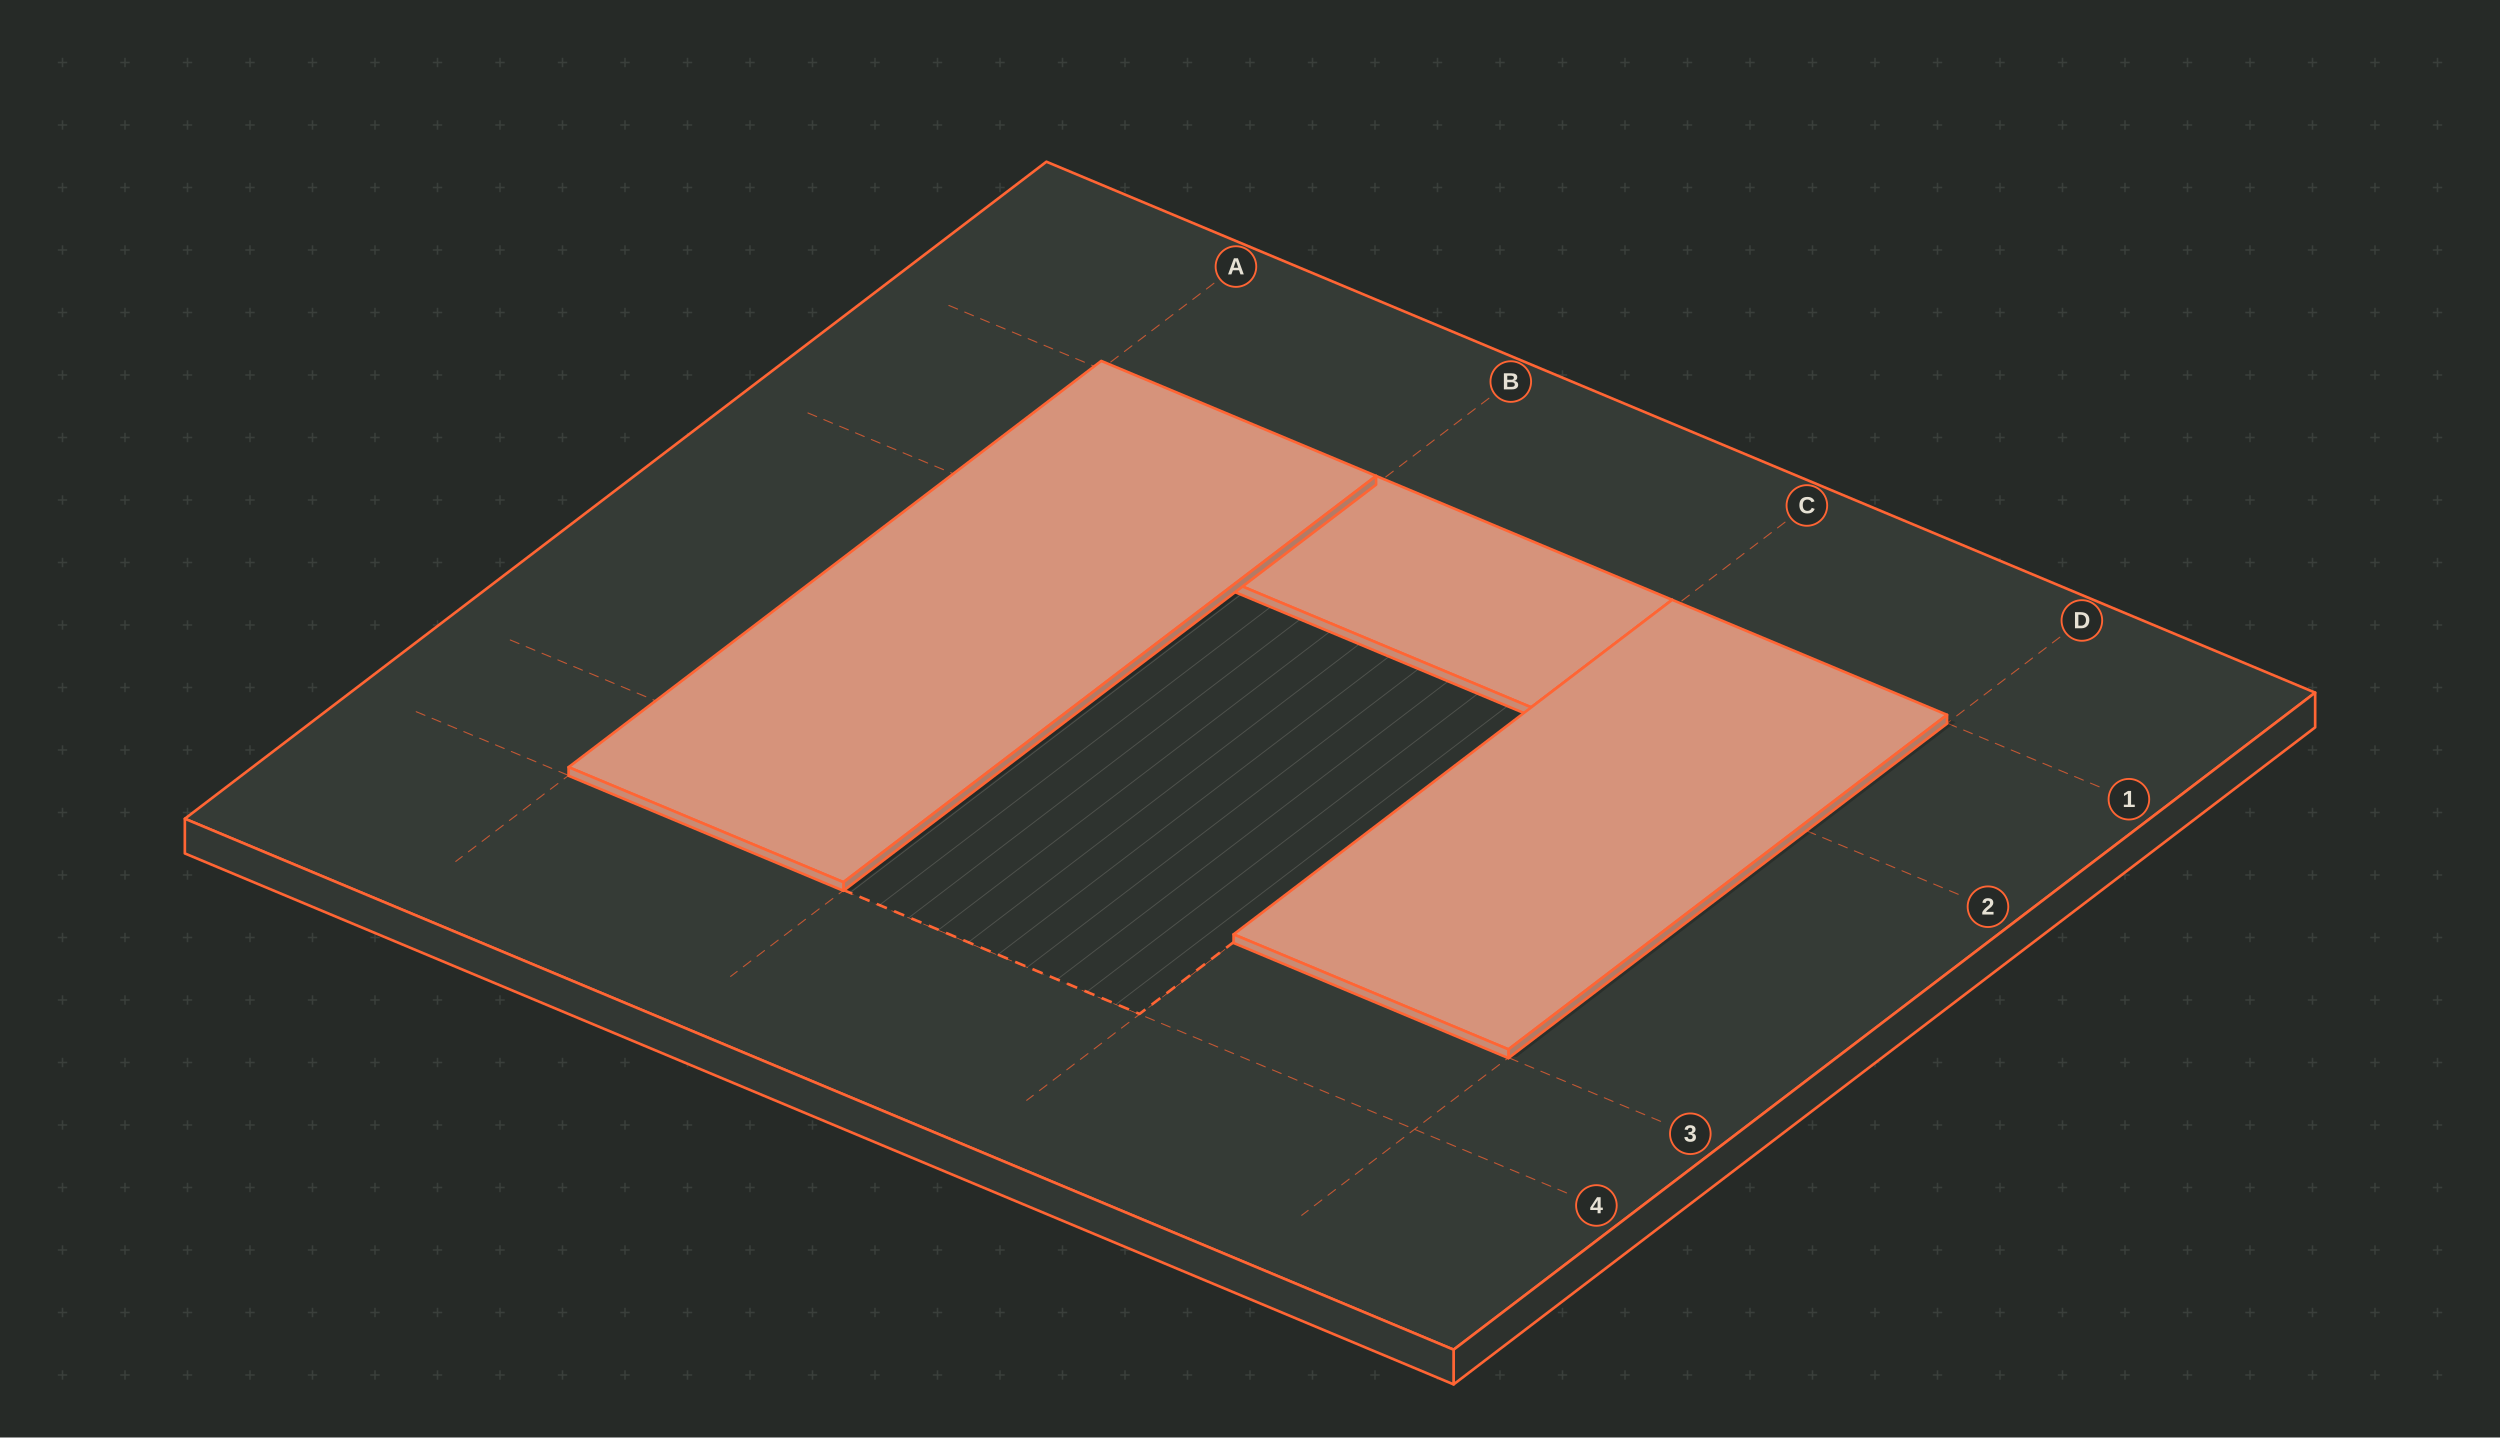
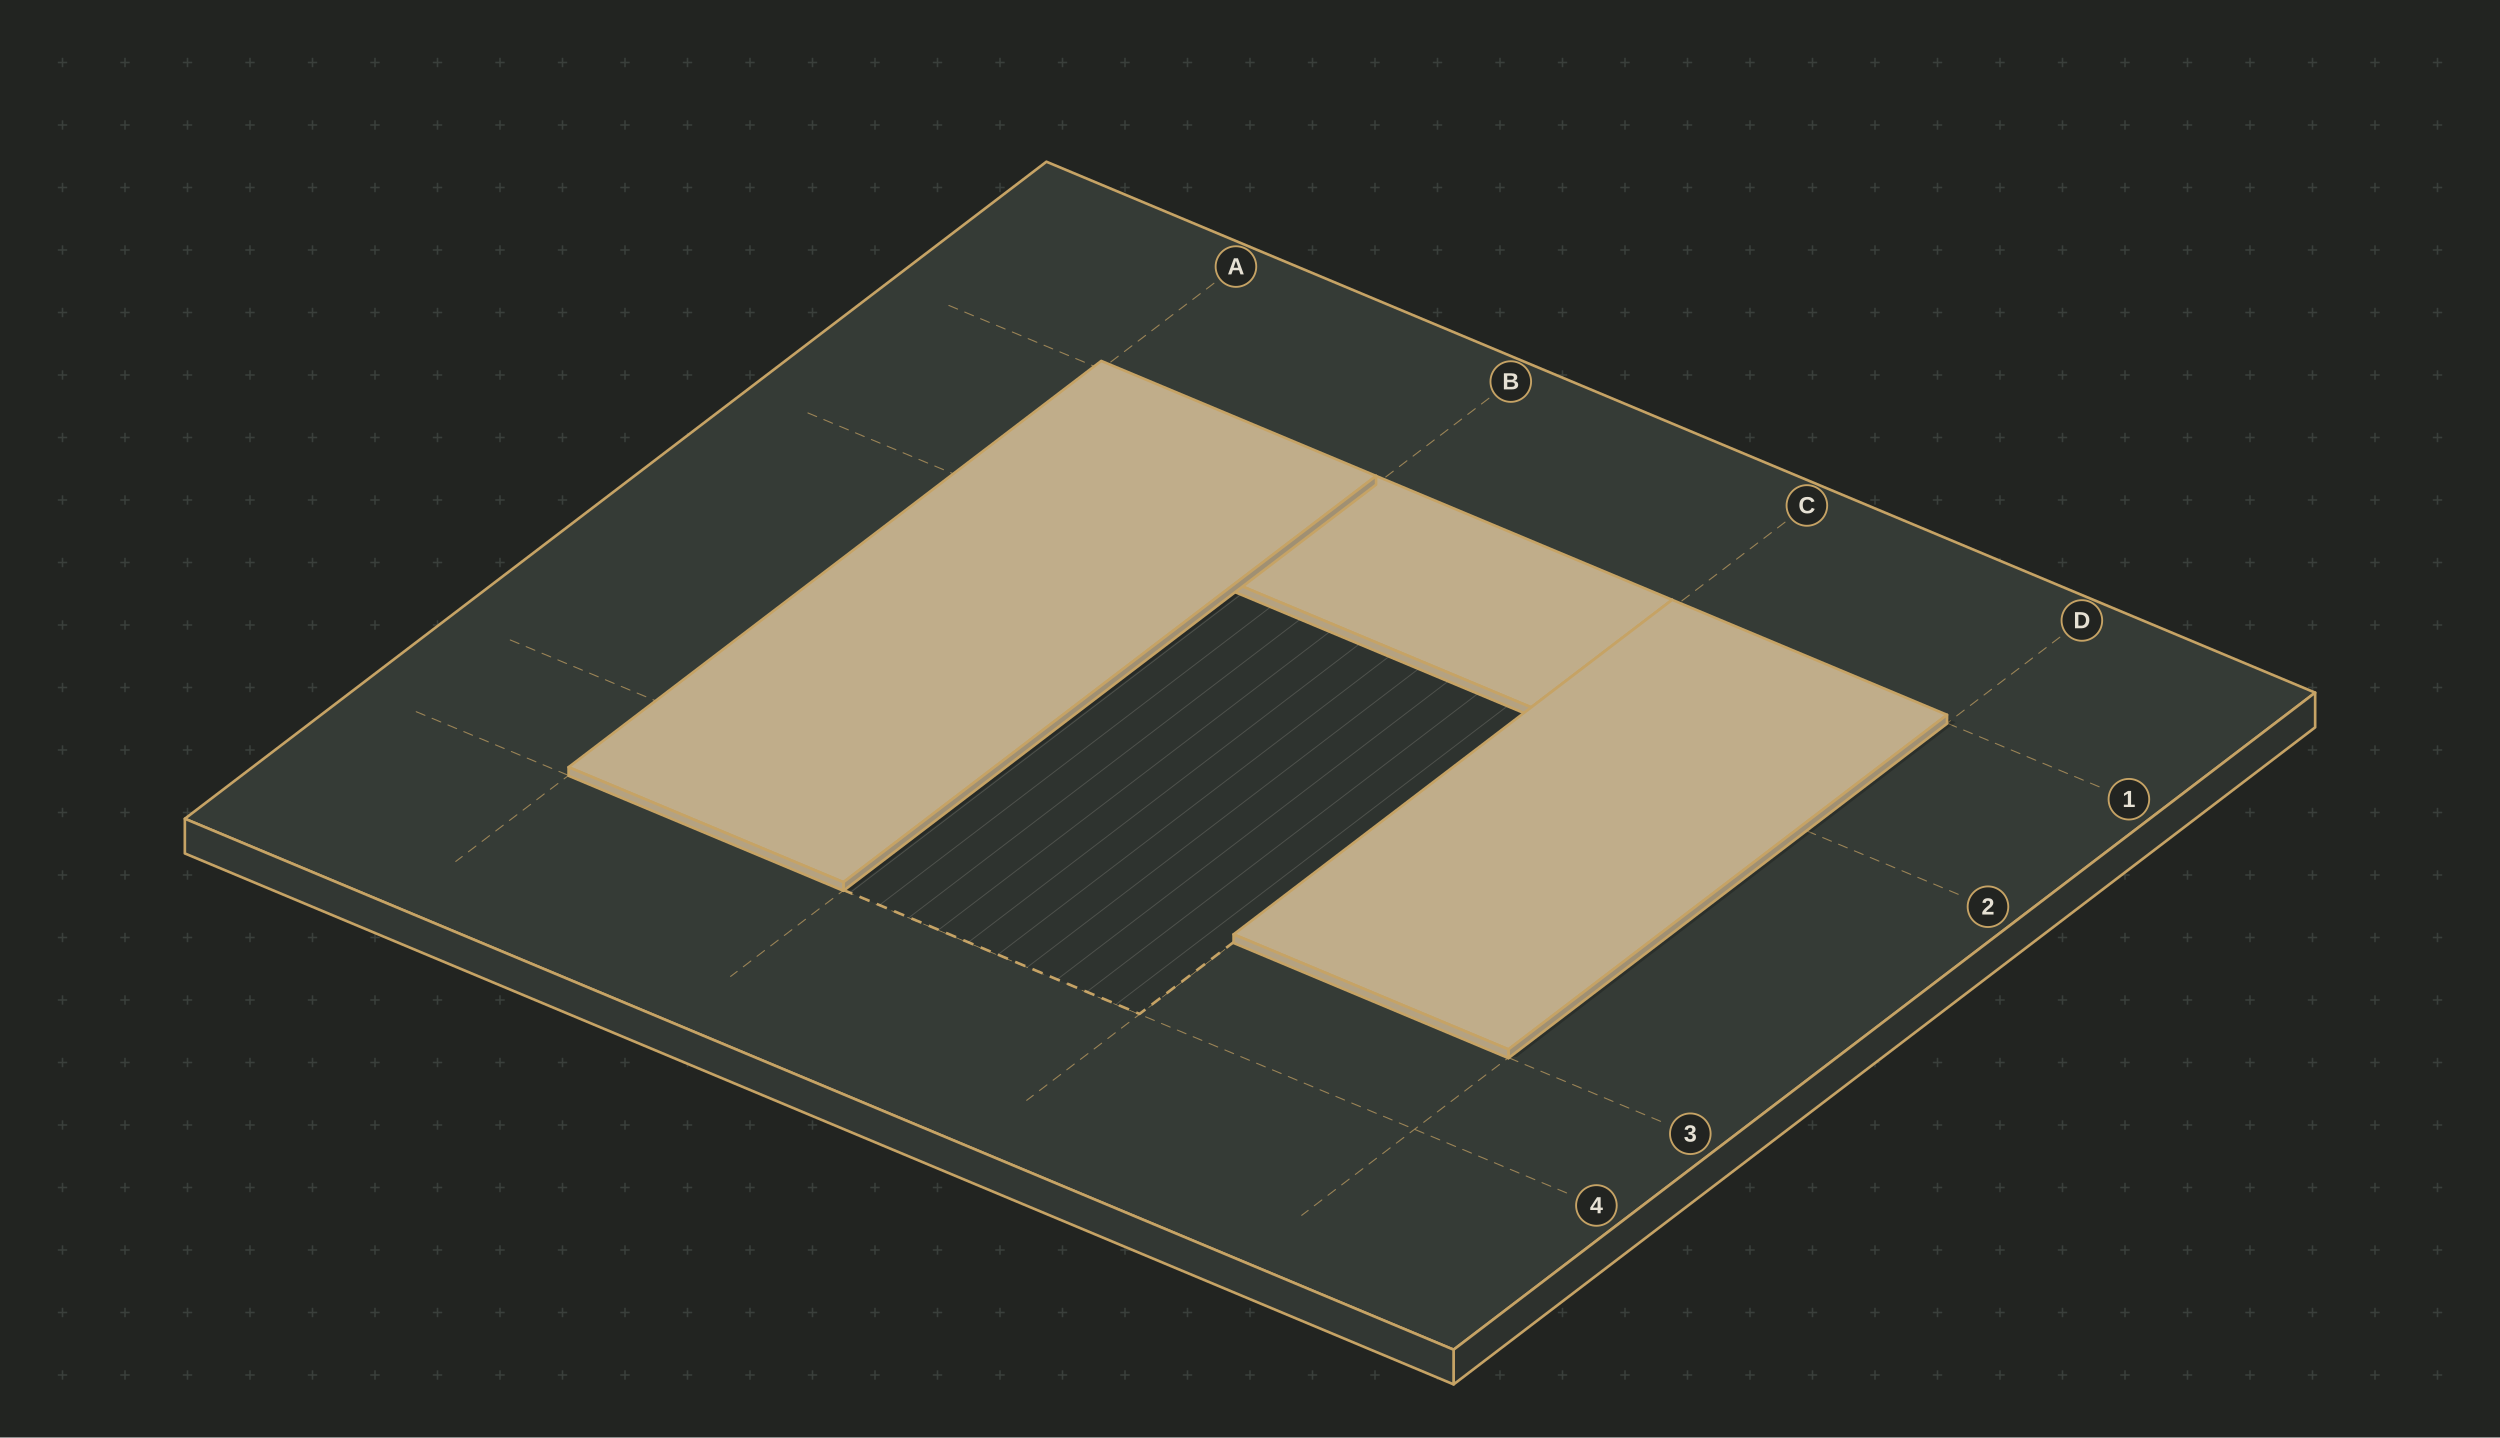
<svg xmlns="http://www.w3.org/2000/svg" viewBox="0 0 1600 920" width="1600" height="920">
-   <rect width="1600" height="920" fill="#262a27" />
+   <rect width="1600" height="920" fill="#222421" />
  <path d="M37 40h6M40 37v6M37 80h6M40 77v6M37 120h6M40 117v6M37 160h6M40 157v6M37 200h6M40 197v6M37 240h6M40 237v6M37 280h6M40 277v6M37 320h6M40 317v6M37 360h6M40 357v6M37 400h6M40 397v6M37 440h6M40 437v6M37 480h6M40 477v6M37 520h6M40 517v6M37 560h6M40 557v6M37 600h6M40 597v6M37 640h6M40 637v6M37 680h6M40 677v6M37 720h6M40 717v6M37 760h6M40 757v6M37 800h6M40 797v6M37 840h6M40 837v6M37 880h6M40 877v6M77 40h6M80 37v6M77 80h6M80 77v6M77 120h6M80 117v6M77 160h6M80 157v6M77 200h6M80 197v6M77 240h6M80 237v6M77 280h6M80 277v6M77 320h6M80 317v6M77 360h6M80 357v6M77 400h6M80 397v6M77 440h6M80 437v6M77 480h6M80 477v6M77 520h6M80 517v6M77 560h6M80 557v6M77 600h6M80 597v6M77 640h6M80 637v6M77 680h6M80 677v6M77 720h6M80 717v6M77 760h6M80 757v6M77 800h6M80 797v6M77 840h6M80 837v6M77 880h6M80 877v6M117 40h6M120 37v6M117 80h6M120 77v6M117 120h6M120 117v6M117 160h6M120 157v6M117 200h6M120 197v6M117 240h6M120 237v6M117 280h6M120 277v6M117 320h6M120 317v6M117 360h6M120 357v6M117 400h6M120 397v6M117 440h6M120 437v6M117 480h6M120 477v6M117 520h6M120 517v6M117 560h6M120 557v6M117 600h6M120 597v6M117 640h6M120 637v6M117 680h6M120 677v6M117 720h6M120 717v6M117 760h6M120 757v6M117 800h6M120 797v6M117 840h6M120 837v6M117 880h6M120 877v6M157 40h6M160 37v6M157 80h6M160 77v6M157 120h6M160 117v6M157 160h6M160 157v6M157 200h6M160 197v6M157 240h6M160 237v6M157 280h6M160 277v6M157 320h6M160 317v6M157 360h6M160 357v6M157 400h6M160 397v6M157 440h6M160 437v6M157 480h6M160 477v6M157 520h6M160 517v6M157 560h6M160 557v6M157 600h6M160 597v6M157 640h6M160 637v6M157 680h6M160 677v6M157 720h6M160 717v6M157 760h6M160 757v6M157 800h6M160 797v6M157 840h6M160 837v6M157 880h6M160 877v6M197 40h6M200 37v6M197 80h6M200 77v6M197 120h6M200 117v6M197 160h6M200 157v6M197 200h6M200 197v6M197 240h6M200 237v6M197 280h6M200 277v6M197 320h6M200 317v6M197 360h6M200 357v6M197 400h6M200 397v6M197 440h6M200 437v6M197 480h6M200 477v6M197 520h6M200 517v6M197 560h6M200 557v6M197 600h6M200 597v6M197 640h6M200 637v6M197 680h6M200 677v6M197 720h6M200 717v6M197 760h6M200 757v6M197 800h6M200 797v6M197 840h6M200 837v6M197 880h6M200 877v6M237 40h6M240 37v6M237 80h6M240 77v6M237 120h6M240 117v6M237 160h6M240 157v6M237 200h6M240 197v6M237 240h6M240 237v6M237 280h6M240 277v6M237 320h6M240 317v6M237 360h6M240 357v6M237 400h6M240 397v6M237 440h6M240 437v6M237 480h6M240 477v6M237 520h6M240 517v6M237 560h6M240 557v6M237 600h6M240 597v6M237 640h6M240 637v6M237 680h6M240 677v6M237 720h6M240 717v6M237 760h6M240 757v6M237 800h6M240 797v6M237 840h6M240 837v6M237 880h6M240 877v6M277 40h6M280 37v6M277 80h6M280 77v6M277 120h6M280 117v6M277 160h6M280 157v6M277 200h6M280 197v6M277 240h6M280 237v6M277 280h6M280 277v6M277 320h6M280 317v6M277 360h6M280 357v6M277 400h6M280 397v6M277 440h6M280 437v6M277 480h6M280 477v6M277 520h6M280 517v6M277 560h6M280 557v6M277 600h6M280 597v6M277 640h6M280 637v6M277 680h6M280 677v6M277 720h6M280 717v6M277 760h6M280 757v6M277 800h6M280 797v6M277 840h6M280 837v6M277 880h6M280 877v6M317 40h6M320 37v6M317 80h6M320 77v6M317 120h6M320 117v6M317 160h6M320 157v6M317 200h6M320 197v6M317 240h6M320 237v6M317 280h6M320 277v6M317 320h6M320 317v6M317 360h6M320 357v6M317 400h6M320 397v6M317 440h6M320 437v6M317 480h6M320 477v6M317 520h6M320 517v6M317 560h6M320 557v6M317 600h6M320 597v6M317 640h6M320 637v6M317 680h6M320 677v6M317 720h6M320 717v6M317 760h6M320 757v6M317 800h6M320 797v6M317 840h6M320 837v6M317 880h6M320 877v6M357 40h6M360 37v6M357 80h6M360 77v6M357 120h6M360 117v6M357 160h6M360 157v6M357 200h6M360 197v6M357 240h6M360 237v6M357 280h6M360 277v6M357 320h6M360 317v6M357 360h6M360 357v6M357 400h6M360 397v6M357 440h6M360 437v6M357 480h6M360 477v6M357 520h6M360 517v6M357 560h6M360 557v6M357 600h6M360 597v6M357 640h6M360 637v6M357 680h6M360 677v6M357 720h6M360 717v6M357 760h6M360 757v6M357 800h6M360 797v6M357 840h6M360 837v6M357 880h6M360 877v6M397 40h6M400 37v6M397 80h6M400 77v6M397 120h6M400 117v6M397 160h6M400 157v6M397 200h6M400 197v6M397 240h6M400 237v6M397 280h6M400 277v6M397 320h6M400 317v6M397 360h6M400 357v6M397 400h6M400 397v6M397 440h6M400 437v6M397 480h6M400 477v6M397 520h6M400 517v6M397 560h6M400 557v6M397 600h6M400 597v6M397 640h6M400 637v6M397 680h6M400 677v6M397 720h6M400 717v6M397 760h6M400 757v6M397 800h6M400 797v6M397 840h6M400 837v6M397 880h6M400 877v6M437 40h6M440 37v6M437 80h6M440 77v6M437 120h6M440 117v6M437 160h6M440 157v6M437 200h6M440 197v6M437 240h6M440 237v6M437 280h6M440 277v6M437 320h6M440 317v6M437 360h6M440 357v6M437 400h6M440 397v6M437 440h6M440 437v6M437 480h6M440 477v6M437 520h6M440 517v6M437 560h6M440 557v6M437 600h6M440 597v6M437 640h6M440 637v6M437 680h6M440 677v6M437 720h6M440 717v6M437 760h6M440 757v6M437 800h6M440 797v6M437 840h6M440 837v6M437 880h6M440 877v6M477 40h6M480 37v6M477 80h6M480 77v6M477 120h6M480 117v6M477 160h6M480 157v6M477 200h6M480 197v6M477 240h6M480 237v6M477 280h6M480 277v6M477 320h6M480 317v6M477 360h6M480 357v6M477 400h6M480 397v6M477 440h6M480 437v6M477 480h6M480 477v6M477 520h6M480 517v6M477 560h6M480 557v6M477 600h6M480 597v6M477 640h6M480 637v6M477 680h6M480 677v6M477 720h6M480 717v6M477 760h6M480 757v6M477 800h6M480 797v6M477 840h6M480 837v6M477 880h6M480 877v6M517 40h6M520 37v6M517 80h6M520 77v6M517 120h6M520 117v6M517 160h6M520 157v6M517 200h6M520 197v6M517 240h6M520 237v6M517 280h6M520 277v6M517 320h6M520 317v6M517 360h6M520 357v6M517 400h6M520 397v6M517 440h6M520 437v6M517 480h6M520 477v6M517 520h6M520 517v6M517 560h6M520 557v6M517 600h6M520 597v6M517 640h6M520 637v6M517 680h6M520 677v6M517 720h6M520 717v6M517 760h6M520 757v6M517 800h6M520 797v6M517 840h6M520 837v6M517 880h6M520 877v6M557 40h6M560 37v6M557 80h6M560 77v6M557 120h6M560 117v6M557 160h6M560 157v6M557 200h6M560 197v6M557 240h6M560 237v6M557 280h6M560 277v6M557 320h6M560 317v6M557 360h6M560 357v6M557 400h6M560 397v6M557 440h6M560 437v6M557 480h6M560 477v6M557 520h6M560 517v6M557 560h6M560 557v6M557 600h6M560 597v6M557 640h6M560 637v6M557 680h6M560 677v6M557 720h6M560 717v6M557 760h6M560 757v6M557 800h6M560 797v6M557 840h6M560 837v6M557 880h6M560 877v6M597 40h6M600 37v6M597 80h6M600 77v6M597 120h6M600 117v6M597 160h6M600 157v6M597 200h6M600 197v6M597 240h6M600 237v6M597 280h6M600 277v6M597 320h6M600 317v6M597 360h6M600 357v6M597 400h6M600 397v6M597 440h6M600 437v6M597 480h6M600 477v6M597 520h6M600 517v6M597 560h6M600 557v6M597 600h6M600 597v6M597 640h6M600 637v6M597 680h6M600 677v6M597 720h6M600 717v6M597 760h6M600 757v6M597 800h6M600 797v6M597 840h6M600 837v6M597 880h6M600 877v6M637 40h6M640 37v6M637 80h6M640 77v6M637 120h6M640 117v6M637 160h6M640 157v6M637 200h6M640 197v6M637 240h6M640 237v6M637 280h6M640 277v6M637 320h6M640 317v6M637 360h6M640 357v6M637 400h6M640 397v6M637 440h6M640 437v6M637 480h6M640 477v6M637 520h6M640 517v6M637 560h6M640 557v6M637 600h6M640 597v6M637 640h6M640 637v6M637 680h6M640 677v6M637 720h6M640 717v6M637 760h6M640 757v6M637 800h6M640 797v6M637 840h6M640 837v6M637 880h6M640 877v6M677 40h6M680 37v6M677 80h6M680 77v6M677 120h6M680 117v6M677 160h6M680 157v6M677 200h6M680 197v6M677 240h6M680 237v6M677 280h6M680 277v6M677 320h6M680 317v6M677 360h6M680 357v6M677 400h6M680 397v6M677 440h6M680 437v6M677 480h6M680 477v6M677 520h6M680 517v6M677 560h6M680 557v6M677 600h6M680 597v6M677 640h6M680 637v6M677 680h6M680 677v6M677 720h6M680 717v6M677 760h6M680 757v6M677 800h6M680 797v6M677 840h6M680 837v6M677 880h6M680 877v6M717 40h6M720 37v6M717 80h6M720 77v6M717 120h6M720 117v6M717 160h6M720 157v6M717 200h6M720 197v6M717 240h6M720 237v6M717 280h6M720 277v6M717 320h6M720 317v6M717 360h6M720 357v6M717 400h6M720 397v6M717 440h6M720 437v6M717 480h6M720 477v6M717 520h6M720 517v6M717 560h6M720 557v6M717 600h6M720 597v6M717 640h6M720 637v6M717 680h6M720 677v6M717 720h6M720 717v6M717 760h6M720 757v6M717 800h6M720 797v6M717 840h6M720 837v6M717 880h6M720 877v6M757 40h6M760 37v6M757 80h6M760 77v6M757 120h6M760 117v6M757 160h6M760 157v6M757 200h6M760 197v6M757 240h6M760 237v6M757 280h6M760 277v6M757 320h6M760 317v6M757 360h6M760 357v6M757 400h6M760 397v6M757 440h6M760 437v6M757 480h6M760 477v6M757 520h6M760 517v6M757 560h6M760 557v6M757 600h6M760 597v6M757 640h6M760 637v6M757 680h6M760 677v6M757 720h6M760 717v6M757 760h6M760 757v6M757 800h6M760 797v6M757 840h6M760 837v6M757 880h6M760 877v6M797 40h6M800 37v6M797 80h6M800 77v6M797 120h6M800 117v6M797 160h6M800 157v6M797 200h6M800 197v6M797 240h6M800 237v6M797 280h6M800 277v6M797 320h6M800 317v6M797 360h6M800 357v6M797 400h6M800 397v6M797 440h6M800 437v6M797 480h6M800 477v6M797 520h6M800 517v6M797 560h6M800 557v6M797 600h6M800 597v6M797 640h6M800 637v6M797 680h6M800 677v6M797 720h6M800 717v6M797 760h6M800 757v6M797 800h6M800 797v6M797 840h6M800 837v6M797 880h6M800 877v6M837 40h6M840 37v6M837 80h6M840 77v6M837 120h6M840 117v6M837 160h6M840 157v6M837 200h6M840 197v6M837 240h6M840 237v6M837 280h6M840 277v6M837 320h6M840 317v6M837 360h6M840 357v6M837 400h6M840 397v6M837 440h6M840 437v6M837 480h6M840 477v6M837 520h6M840 517v6M837 560h6M840 557v6M837 600h6M840 597v6M837 640h6M840 637v6M837 680h6M840 677v6M837 720h6M840 717v6M837 760h6M840 757v6M837 800h6M840 797v6M837 840h6M840 837v6M837 880h6M840 877v6M877 40h6M880 37v6M877 80h6M880 77v6M877 120h6M880 117v6M877 160h6M880 157v6M877 200h6M880 197v6M877 240h6M880 237v6M877 280h6M880 277v6M877 320h6M880 317v6M877 360h6M880 357v6M877 400h6M880 397v6M877 440h6M880 437v6M877 480h6M880 477v6M877 520h6M880 517v6M877 560h6M880 557v6M877 600h6M880 597v6M877 640h6M880 637v6M877 680h6M880 677v6M877 720h6M880 717v6M877 760h6M880 757v6M877 800h6M880 797v6M877 840h6M880 837v6M877 880h6M880 877v6M917 40h6M920 37v6M917 80h6M920 77v6M917 120h6M920 117v6M917 160h6M920 157v6M917 200h6M920 197v6M917 240h6M920 237v6M917 280h6M920 277v6M917 320h6M920 317v6M917 360h6M920 357v6M917 400h6M920 397v6M917 440h6M920 437v6M917 480h6M920 477v6M917 520h6M920 517v6M917 560h6M920 557v6M917 600h6M920 597v6M917 640h6M920 637v6M917 680h6M920 677v6M917 720h6M920 717v6M917 760h6M920 757v6M917 800h6M920 797v6M917 840h6M920 837v6M917 880h6M920 877v6M957 40h6M960 37v6M957 80h6M960 77v6M957 120h6M960 117v6M957 160h6M960 157v6M957 200h6M960 197v6M957 240h6M960 237v6M957 280h6M960 277v6M957 320h6M960 317v6M957 360h6M960 357v6M957 400h6M960 397v6M957 440h6M960 437v6M957 480h6M960 477v6M957 520h6M960 517v6M957 560h6M960 557v6M957 600h6M960 597v6M957 640h6M960 637v6M957 680h6M960 677v6M957 720h6M960 717v6M957 760h6M960 757v6M957 800h6M960 797v6M957 840h6M960 837v6M957 880h6M960 877v6M997 40h6M1000 37v6M997 80h6M1000 77v6M997 120h6M1000 117v6M997 160h6M1000 157v6M997 200h6M1000 197v6M997 240h6M1000 237v6M997 280h6M1000 277v6M997 320h6M1000 317v6M997 360h6M1000 357v6M997 400h6M1000 397v6M997 440h6M1000 437v6M997 480h6M1000 477v6M997 520h6M1000 517v6M997 560h6M1000 557v6M997 600h6M1000 597v6M997 640h6M1000 637v6M997 680h6M1000 677v6M997 720h6M1000 717v6M997 760h6M1000 757v6M997 800h6M1000 797v6M997 840h6M1000 837v6M997 880h6M1000 877v6M1037 40h6M1040 37v6M1037 80h6M1040 77v6M1037 120h6M1040 117v6M1037 160h6M1040 157v6M1037 200h6M1040 197v6M1037 240h6M1040 237v6M1037 280h6M1040 277v6M1037 320h6M1040 317v6M1037 360h6M1040 357v6M1037 400h6M1040 397v6M1037 440h6M1040 437v6M1037 480h6M1040 477v6M1037 520h6M1040 517v6M1037 560h6M1040 557v6M1037 600h6M1040 597v6M1037 640h6M1040 637v6M1037 680h6M1040 677v6M1037 720h6M1040 717v6M1037 760h6M1040 757v6M1037 800h6M1040 797v6M1037 840h6M1040 837v6M1037 880h6M1040 877v6M1077 40h6M1080 37v6M1077 80h6M1080 77v6M1077 120h6M1080 117v6M1077 160h6M1080 157v6M1077 200h6M1080 197v6M1077 240h6M1080 237v6M1077 280h6M1080 277v6M1077 320h6M1080 317v6M1077 360h6M1080 357v6M1077 400h6M1080 397v6M1077 440h6M1080 437v6M1077 480h6M1080 477v6M1077 520h6M1080 517v6M1077 560h6M1080 557v6M1077 600h6M1080 597v6M1077 640h6M1080 637v6M1077 680h6M1080 677v6M1077 720h6M1080 717v6M1077 760h6M1080 757v6M1077 800h6M1080 797v6M1077 840h6M1080 837v6M1077 880h6M1080 877v6M1117 40h6M1120 37v6M1117 80h6M1120 77v6M1117 120h6M1120 117v6M1117 160h6M1120 157v6M1117 200h6M1120 197v6M1117 240h6M1120 237v6M1117 280h6M1120 277v6M1117 320h6M1120 317v6M1117 360h6M1120 357v6M1117 400h6M1120 397v6M1117 440h6M1120 437v6M1117 480h6M1120 477v6M1117 520h6M1120 517v6M1117 560h6M1120 557v6M1117 600h6M1120 597v6M1117 640h6M1120 637v6M1117 680h6M1120 677v6M1117 720h6M1120 717v6M1117 760h6M1120 757v6M1117 800h6M1120 797v6M1117 840h6M1120 837v6M1117 880h6M1120 877v6M1157 40h6M1160 37v6M1157 80h6M1160 77v6M1157 120h6M1160 117v6M1157 160h6M1160 157v6M1157 200h6M1160 197v6M1157 240h6M1160 237v6M1157 280h6M1160 277v6M1157 320h6M1160 317v6M1157 360h6M1160 357v6M1157 400h6M1160 397v6M1157 440h6M1160 437v6M1157 480h6M1160 477v6M1157 520h6M1160 517v6M1157 560h6M1160 557v6M1157 600h6M1160 597v6M1157 640h6M1160 637v6M1157 680h6M1160 677v6M1157 720h6M1160 717v6M1157 760h6M1160 757v6M1157 800h6M1160 797v6M1157 840h6M1160 837v6M1157 880h6M1160 877v6M1197 40h6M1200 37v6M1197 80h6M1200 77v6M1197 120h6M1200 117v6M1197 160h6M1200 157v6M1197 200h6M1200 197v6M1197 240h6M1200 237v6M1197 280h6M1200 277v6M1197 320h6M1200 317v6M1197 360h6M1200 357v6M1197 400h6M1200 397v6M1197 440h6M1200 437v6M1197 480h6M1200 477v6M1197 520h6M1200 517v6M1197 560h6M1200 557v6M1197 600h6M1200 597v6M1197 640h6M1200 637v6M1197 680h6M1200 677v6M1197 720h6M1200 717v6M1197 760h6M1200 757v6M1197 800h6M1200 797v6M1197 840h6M1200 837v6M1197 880h6M1200 877v6M1237 40h6M1240 37v6M1237 80h6M1240 77v6M1237 120h6M1240 117v6M1237 160h6M1240 157v6M1237 200h6M1240 197v6M1237 240h6M1240 237v6M1237 280h6M1240 277v6M1237 320h6M1240 317v6M1237 360h6M1240 357v6M1237 400h6M1240 397v6M1237 440h6M1240 437v6M1237 480h6M1240 477v6M1237 520h6M1240 517v6M1237 560h6M1240 557v6M1237 600h6M1240 597v6M1237 640h6M1240 637v6M1237 680h6M1240 677v6M1237 720h6M1240 717v6M1237 760h6M1240 757v6M1237 800h6M1240 797v6M1237 840h6M1240 837v6M1237 880h6M1240 877v6M1277 40h6M1280 37v6M1277 80h6M1280 77v6M1277 120h6M1280 117v6M1277 160h6M1280 157v6M1277 200h6M1280 197v6M1277 240h6M1280 237v6M1277 280h6M1280 277v6M1277 320h6M1280 317v6M1277 360h6M1280 357v6M1277 400h6M1280 397v6M1277 440h6M1280 437v6M1277 480h6M1280 477v6M1277 520h6M1280 517v6M1277 560h6M1280 557v6M1277 600h6M1280 597v6M1277 640h6M1280 637v6M1277 680h6M1280 677v6M1277 720h6M1280 717v6M1277 760h6M1280 757v6M1277 800h6M1280 797v6M1277 840h6M1280 837v6M1277 880h6M1280 877v6M1317 40h6M1320 37v6M1317 80h6M1320 77v6M1317 120h6M1320 117v6M1317 160h6M1320 157v6M1317 200h6M1320 197v6M1317 240h6M1320 237v6M1317 280h6M1320 277v6M1317 320h6M1320 317v6M1317 360h6M1320 357v6M1317 400h6M1320 397v6M1317 440h6M1320 437v6M1317 480h6M1320 477v6M1317 520h6M1320 517v6M1317 560h6M1320 557v6M1317 600h6M1320 597v6M1317 640h6M1320 637v6M1317 680h6M1320 677v6M1317 720h6M1320 717v6M1317 760h6M1320 757v6M1317 800h6M1320 797v6M1317 840h6M1320 837v6M1317 880h6M1320 877v6M1357 40h6M1360 37v6M1357 80h6M1360 77v6M1357 120h6M1360 117v6M1357 160h6M1360 157v6M1357 200h6M1360 197v6M1357 240h6M1360 237v6M1357 280h6M1360 277v6M1357 320h6M1360 317v6M1357 360h6M1360 357v6M1357 400h6M1360 397v6M1357 440h6M1360 437v6M1357 480h6M1360 477v6M1357 520h6M1360 517v6M1357 560h6M1360 557v6M1357 600h6M1360 597v6M1357 640h6M1360 637v6M1357 680h6M1360 677v6M1357 720h6M1360 717v6M1357 760h6M1360 757v6M1357 800h6M1360 797v6M1357 840h6M1360 837v6M1357 880h6M1360 877v6M1397 40h6M1400 37v6M1397 80h6M1400 77v6M1397 120h6M1400 117v6M1397 160h6M1400 157v6M1397 200h6M1400 197v6M1397 240h6M1400 237v6M1397 280h6M1400 277v6M1397 320h6M1400 317v6M1397 360h6M1400 357v6M1397 400h6M1400 397v6M1397 440h6M1400 437v6M1397 480h6M1400 477v6M1397 520h6M1400 517v6M1397 560h6M1400 557v6M1397 600h6M1400 597v6M1397 640h6M1400 637v6M1397 680h6M1400 677v6M1397 720h6M1400 717v6M1397 760h6M1400 757v6M1397 800h6M1400 797v6M1397 840h6M1400 837v6M1397 880h6M1400 877v6M1437 40h6M1440 37v6M1437 80h6M1440 77v6M1437 120h6M1440 117v6M1437 160h6M1440 157v6M1437 200h6M1440 197v6M1437 240h6M1440 237v6M1437 280h6M1440 277v6M1437 320h6M1440 317v6M1437 360h6M1440 357v6M1437 400h6M1440 397v6M1437 440h6M1440 437v6M1437 480h6M1440 477v6M1437 520h6M1440 517v6M1437 560h6M1440 557v6M1437 600h6M1440 597v6M1437 640h6M1440 637v6M1437 680h6M1440 677v6M1437 720h6M1440 717v6M1437 760h6M1440 757v6M1437 800h6M1440 797v6M1437 840h6M1440 837v6M1437 880h6M1440 877v6M1477 40h6M1480 37v6M1477 80h6M1480 77v6M1477 120h6M1480 117v6M1477 160h6M1480 157v6M1477 200h6M1480 197v6M1477 240h6M1480 237v6M1477 280h6M1480 277v6M1477 320h6M1480 317v6M1477 360h6M1480 357v6M1477 400h6M1480 397v6M1477 440h6M1480 437v6M1477 480h6M1480 477v6M1477 520h6M1480 517v6M1477 560h6M1480 557v6M1477 600h6M1480 597v6M1477 640h6M1480 637v6M1477 680h6M1480 677v6M1477 720h6M1480 717v6M1477 760h6M1480 757v6M1477 800h6M1480 797v6M1477 840h6M1480 837v6M1477 880h6M1480 877v6M1517 40h6M1520 37v6M1517 80h6M1520 77v6M1517 120h6M1520 117v6M1517 160h6M1520 157v6M1517 200h6M1520 197v6M1517 240h6M1520 237v6M1517 280h6M1520 277v6M1517 320h6M1520 317v6M1517 360h6M1520 357v6M1517 400h6M1520 397v6M1517 440h6M1520 437v6M1517 480h6M1520 477v6M1517 520h6M1520 517v6M1517 560h6M1520 557v6M1517 600h6M1520 597v6M1517 640h6M1520 637v6M1517 680h6M1520 677v6M1517 720h6M1520 717v6M1517 760h6M1520 757v6M1517 800h6M1520 797v6M1517 840h6M1520 837v6M1517 880h6M1520 877v6M1557 40h6M1560 37v6M1557 80h6M1560 77v6M1557 120h6M1560 117v6M1557 160h6M1560 157v6M1557 200h6M1560 197v6M1557 240h6M1560 237v6M1557 280h6M1560 277v6M1557 320h6M1560 317v6M1557 360h6M1560 357v6M1557 400h6M1560 397v6M1557 440h6M1560 437v6M1557 480h6M1560 477v6M1557 520h6M1560 517v6M1557 560h6M1560 557v6M1557 600h6M1560 597v6M1557 640h6M1560 637v6M1557 680h6M1560 677v6M1557 720h6M1560 717v6M1557 760h6M1560 757v6M1557 800h6M1560 797v6M1557 840h6M1560 837v6M1557 880h6M1560 877v6" stroke="#3a3f3b" stroke-width="1" />
-   <path d="M118.3 524L930.3 863.8L1481.7 443.3L669.7 103.5Z" fill="#353b36" stroke="#ff6534" stroke-width="1.7" stroke-opacity="1" stroke-linejoin="round" />
-   <path d="M776.9 181.3L291.7 551.3" stroke="#ff6534" stroke-width="0.7" stroke-opacity="0.7" fill="none" stroke-dasharray="6 5" stroke-linecap="round" />
-   <path d="M952.9 254.9L467.6 624.9" stroke="#ff6534" stroke-width="0.7" stroke-opacity="0.7" fill="none" stroke-dasharray="6 5" stroke-linecap="round" />
-   <path d="M1142.4 334.2L657.1 704.2" stroke="#ff6534" stroke-width="0.7" stroke-opacity="0.7" fill="none" stroke-dasharray="6 5" stroke-linecap="round" />
-   <path d="M1318.3 407.8L833.1 777.8" stroke="#ff6534" stroke-width="0.7" stroke-opacity="0.7" fill="none" stroke-dasharray="6 5" stroke-linecap="round" />
-   <path d="M607.3 195.5L1343.6 503.6" stroke="#ff6534" stroke-width="0.7" stroke-opacity="0.7" fill="none" stroke-dasharray="6 5" stroke-linecap="round" />
-   <path d="M517.1 264.3L1253.4 572.4" stroke="#ff6534" stroke-width="0.7" stroke-opacity="0.7" fill="none" stroke-dasharray="6 5" stroke-linecap="round" />
-   <path d="M326.6 409.6L1062.9 717.7" stroke="#ff6534" stroke-width="0.7" stroke-opacity="0.7" fill="none" stroke-dasharray="6 5" stroke-linecap="round" />
-   <path d="M266.4 455.5L1002.7 763.5" stroke="#ff6534" stroke-width="0.7" stroke-opacity="0.7" fill="none" stroke-dasharray="6 5" stroke-linecap="round" />
-   <path d="M790.5 378.4L980 457.7L729.3 648.9L539.8 569.6Z" fill="#2e332f" stroke="#ff6534" stroke-width="1.7" stroke-opacity="1" stroke-linejoin="round" stroke-dasharray="7 5" />
+   <path d="M118.3 524L930.3 863.8L1481.7 443.3L669.7 103.5Z" fill="#353b36" stroke="#c6a365" stroke-width="1.7" stroke-opacity="1" stroke-linejoin="round" />
+   <path d="M776.9 181.3L291.7 551.3" stroke="#c6a365" stroke-width="0.7" stroke-opacity="0.7" fill="none" stroke-dasharray="6 5" stroke-linecap="round" />
+   <path d="M952.9 254.9L467.6 624.9" stroke="#c6a365" stroke-width="0.7" stroke-opacity="0.7" fill="none" stroke-dasharray="6 5" stroke-linecap="round" />
+   <path d="M1142.4 334.2L657.1 704.2" stroke="#c6a365" stroke-width="0.7" stroke-opacity="0.7" fill="none" stroke-dasharray="6 5" stroke-linecap="round" />
+   <path d="M1318.3 407.8L833.1 777.8" stroke="#c6a365" stroke-width="0.7" stroke-opacity="0.7" fill="none" stroke-dasharray="6 5" stroke-linecap="round" />
+   <path d="M607.3 195.5L1343.6 503.6" stroke="#c6a365" stroke-width="0.7" stroke-opacity="0.7" fill="none" stroke-dasharray="6 5" stroke-linecap="round" />
+   <path d="M517.1 264.3L1253.4 572.4" stroke="#c6a365" stroke-width="0.7" stroke-opacity="0.7" fill="none" stroke-dasharray="6 5" stroke-linecap="round" />
+   <path d="M326.6 409.6L1062.9 717.7" stroke="#c6a365" stroke-width="0.7" stroke-opacity="0.7" fill="none" stroke-dasharray="6 5" stroke-linecap="round" />
+   <path d="M266.4 455.5L1002.7 763.5" stroke="#c6a365" stroke-width="0.7" stroke-opacity="0.7" fill="none" stroke-dasharray="6 5" stroke-linecap="round" />
+   <path d="M790.5 378.4L980 457.7L729.3 648.9L539.8 569.6Z" fill="#2e332f" stroke="#c6a365" stroke-width="1.7" stroke-opacity="1" stroke-linejoin="round" stroke-dasharray="7 5" />
  <path d="M794.5 380.2L543.9 571.4" stroke="#e6e1d4" stroke-width="0.6" stroke-opacity="0.18" fill="none" stroke-linecap="round" />
  <path d="M813.5 388.2L562.8 579.3" stroke="#e6e1d4" stroke-width="0.6" stroke-opacity="0.18" fill="none" stroke-linecap="round" />
  <path d="M832.4 396.1L581.8 587.2" stroke="#e6e1d4" stroke-width="0.6" stroke-opacity="0.18" fill="none" stroke-linecap="round" />
  <path d="M851.4 404L600.7 595.1" stroke="#e6e1d4" stroke-width="0.6" stroke-opacity="0.18" fill="none" stroke-linecap="round" />
  <path d="M870.3 411.9L619.7 603.1" stroke="#e6e1d4" stroke-width="0.6" stroke-opacity="0.18" fill="none" stroke-linecap="round" />
  <path d="M889.3 419.9L638.6 611" stroke="#e6e1d4" stroke-width="0.6" stroke-opacity="0.18" fill="none" stroke-linecap="round" />
  <path d="M908.2 427.8L657.6 618.9" stroke="#e6e1d4" stroke-width="0.6" stroke-opacity="0.18" fill="none" stroke-linecap="round" />
  <path d="M927.2 435.7L676.5 626.9" stroke="#e6e1d4" stroke-width="0.6" stroke-opacity="0.18" fill="none" stroke-linecap="round" />
  <path d="M946.1 443.7L695.5 634.8" stroke="#e6e1d4" stroke-width="0.6" stroke-opacity="0.18" fill="none" stroke-linecap="round" />
  <path d="M965.1 451.6L714.4 642.7" stroke="#e6e1d4" stroke-width="0.6" stroke-opacity="0.18" fill="none" stroke-linecap="round" />
-   <path d="M1481.7 465.5L1481.7 443.3L930.3 863.8L930.3 886Z" fill="#2d312d" stroke="#ff6534" stroke-width="1.7" stroke-opacity="1" stroke-linejoin="round" />
-   <path d="M930.3 886L930.3 863.8L118.3 524L118.3 546.2Z" fill="#323733" stroke="#ff6534" stroke-width="1.7" stroke-opacity="1" stroke-linejoin="round" />
+   <path d="M1481.7 465.5L1481.7 443.3L930.3 863.8L930.3 886Z" fill="#2d312d" stroke="#c6a365" stroke-width="1.7" stroke-opacity="1" stroke-linejoin="round" />
+   <path d="M930.3 886L930.3 863.8L118.3 524L118.3 546.2Z" fill="#323733" stroke="#c6a365" stroke-width="1.7" stroke-opacity="1" stroke-linejoin="round" />
  <g fill="#0d0f0e" opacity="0.28">
    <path d="M704.8 236.5L710.2 235.7L886.2 309.3L545.3 569.2L539.8 570L363.9 496.4Z" />
    <path d="M1070.2 389.4L1075.7 388.6L1251.6 462.2L970.9 676.3L965.4 677.1L789.5 603.4Z" />
    <path d="M880.7 310.1L886.2 309.3L1075.7 388.6L985.4 457.4L980 458.2L790.5 378.9Z" />
  </g>
-   <path d="M790.5 373.4L980 452.7L1070.2 383.9L880.7 304.6Z" fill="#d6937b" stroke="#ff6534" stroke-width="1.7" stroke-opacity="1" stroke-linejoin="round" />
-   <path d="M363.9 491L539.8 564.6L880.7 304.6L704.8 231Z" fill="#d6937b" stroke="#ff6534" stroke-width="1.7" stroke-opacity="1" stroke-linejoin="round" />
-   <path d="M980 458.3L980 452.7L790.5 373.4L790.5 379Z" fill="#c98b74" stroke="#ff6534" stroke-width="1.7" stroke-opacity="1" stroke-linejoin="round" />
-   <path d="M1070.2 389.5L1070.2 383.9L980 452.7L980 458.3Z" fill="#b27b66" stroke="#ff6534" stroke-width="1.7" stroke-opacity="1" stroke-linejoin="round" />
-   <path d="M880.7 310.2L880.7 304.6L539.8 564.6L539.8 570.1Z" fill="#b27b66" stroke="#ff6534" stroke-width="1.7" stroke-opacity="1" stroke-linejoin="round" />
-   <path d="M539.8 570.1L539.8 564.6L363.9 491L363.9 496.5Z" fill="#c98b74" stroke="#ff6534" stroke-width="1.7" stroke-opacity="1" stroke-linejoin="round" />
-   <path d="M789.5 598L965.4 671.6L1246.1 457.5L1070.2 383.9Z" fill="#d6937b" stroke="#ff6534" stroke-width="1.7" stroke-opacity="1" stroke-linejoin="round" />
-   <path d="M1246.1 463.1L1246.1 457.5L965.4 671.6L965.4 677.2Z" fill="#b27b66" stroke="#ff6534" stroke-width="1.7" stroke-opacity="1" stroke-linejoin="round" />
-   <path d="M965.4 677.2L965.4 671.6L789.5 598L789.5 603.5Z" fill="#c98b74" stroke="#ff6534" stroke-width="1.7" stroke-opacity="1" stroke-linejoin="round" />
+   <path d="M790.5 373.4L980 452.7L1070.2 383.9L880.7 304.6Z" fill="#c0ad8a" stroke="#c6a365" stroke-width="1.7" stroke-opacity="1" stroke-linejoin="round" />
+   <path d="M363.9 491L539.8 564.6L880.7 304.6L704.8 231Z" fill="#c0ad8a" stroke="#c6a365" stroke-width="1.7" stroke-opacity="1" stroke-linejoin="round" />
+   <path d="M980 458.3L980 452.7L790.5 373.4L790.5 379Z" fill="#b4a282" stroke="#c6a365" stroke-width="1.7" stroke-opacity="1" stroke-linejoin="round" />
+   <path d="M1070.2 389.5L1070.2 383.9L980 452.7L980 458.3Z" fill="#a09073" stroke="#c6a365" stroke-width="1.7" stroke-opacity="1" stroke-linejoin="round" />
+   <path d="M880.7 310.2L880.7 304.6L539.8 564.6L539.8 570.1Z" fill="#a09073" stroke="#c6a365" stroke-width="1.7" stroke-opacity="1" stroke-linejoin="round" />
+   <path d="M539.8 570.1L539.8 564.6L363.9 491L363.9 496.5Z" fill="#b4a282" stroke="#c6a365" stroke-width="1.7" stroke-opacity="1" stroke-linejoin="round" />
+   <path d="M789.5 598L965.4 671.6L1246.1 457.5L1070.2 383.9Z" fill="#c0ad8a" stroke="#c6a365" stroke-width="1.7" stroke-opacity="1" stroke-linejoin="round" />
+   <path d="M1246.1 463.1L1246.1 457.5L965.4 671.6L965.4 677.2Z" fill="#a09073" stroke="#c6a365" stroke-width="1.7" stroke-opacity="1" stroke-linejoin="round" />
+   <path d="M965.4 677.2L965.4 671.6L789.5 598L789.5 603.5Z" fill="#b4a282" stroke="#c6a365" stroke-width="1.7" stroke-opacity="1" stroke-linejoin="round" />
  <g>
-     <ellipse cx="791.0" cy="170.6" rx="13" ry="13" fill="#262a27" stroke="#ff6534" stroke-width="1.2" />
+     <ellipse cx="791.0" cy="170.6" rx="13" ry="13" fill="#222421" stroke="#c6a365" stroke-width="1.2" />
    <text x="791.0" y="175.6" text-anchor="middle" font-family="'Barlow Condensed','Arial Narrow',Arial,sans-serif" font-size="15" font-weight="600" fill="#e6e1d4">A</text>
  </g>
  <g>
-     <ellipse cx="966.9" cy="244.2" rx="13" ry="13" fill="#262a27" stroke="#ff6534" stroke-width="1.2" />
+     <ellipse cx="966.9" cy="244.2" rx="13" ry="13" fill="#222421" stroke="#c6a365" stroke-width="1.2" />
    <text x="966.9" y="249.2" text-anchor="middle" font-family="'Barlow Condensed','Arial Narrow',Arial,sans-serif" font-size="15" font-weight="600" fill="#e6e1d4">B</text>
  </g>
  <g>
-     <ellipse cx="1156.4" cy="323.5" rx="13" ry="13" fill="#262a27" stroke="#ff6534" stroke-width="1.2" />
+     <ellipse cx="1156.4" cy="323.5" rx="13" ry="13" fill="#222421" stroke="#c6a365" stroke-width="1.2" />
    <text x="1156.4" y="328.5" text-anchor="middle" font-family="'Barlow Condensed','Arial Narrow',Arial,sans-serif" font-size="15" font-weight="600" fill="#e6e1d4">C</text>
  </g>
  <g>
-     <ellipse cx="1332.4" cy="397.1" rx="13" ry="13" fill="#262a27" stroke="#ff6534" stroke-width="1.2" />
+     <ellipse cx="1332.4" cy="397.1" rx="13" ry="13" fill="#222421" stroke="#c6a365" stroke-width="1.2" />
    <text x="1332.4" y="402.1" text-anchor="middle" font-family="'Barlow Condensed','Arial Narrow',Arial,sans-serif" font-size="15" font-weight="600" fill="#e6e1d4">D</text>
  </g>
  <g>
-     <ellipse cx="1362.5" cy="511.5" rx="13" ry="13" fill="#262a27" stroke="#ff6534" stroke-width="1.2" />
+     <ellipse cx="1362.5" cy="511.5" rx="13" ry="13" fill="#222421" stroke="#c6a365" stroke-width="1.2" />
    <text x="1362.5" y="516.5" text-anchor="middle" font-family="'Barlow Condensed','Arial Narrow',Arial,sans-serif" font-size="15" font-weight="600" fill="#e6e1d4">1</text>
  </g>
  <g>
-     <ellipse cx="1272.3" cy="580.3" rx="13" ry="13" fill="#262a27" stroke="#ff6534" stroke-width="1.2" />
+     <ellipse cx="1272.3" cy="580.3" rx="13" ry="13" fill="#222421" stroke="#c6a365" stroke-width="1.2" />
    <text x="1272.3" y="585.3" text-anchor="middle" font-family="'Barlow Condensed','Arial Narrow',Arial,sans-serif" font-size="15" font-weight="600" fill="#e6e1d4">2</text>
  </g>
  <g>
-     <ellipse cx="1081.8" cy="725.6" rx="13" ry="13" fill="#262a27" stroke="#ff6534" stroke-width="1.2" />
+     <ellipse cx="1081.8" cy="725.6" rx="13" ry="13" fill="#222421" stroke="#c6a365" stroke-width="1.2" />
    <text x="1081.8" y="730.6" text-anchor="middle" font-family="'Barlow Condensed','Arial Narrow',Arial,sans-serif" font-size="15" font-weight="600" fill="#e6e1d4">3</text>
  </g>
  <g>
-     <ellipse cx="1021.7" cy="771.5" rx="13" ry="13" fill="#262a27" stroke="#ff6534" stroke-width="1.2" />
+     <ellipse cx="1021.7" cy="771.5" rx="13" ry="13" fill="#222421" stroke="#c6a365" stroke-width="1.2" />
    <text x="1021.7" y="776.5" text-anchor="middle" font-family="'Barlow Condensed','Arial Narrow',Arial,sans-serif" font-size="15" font-weight="600" fill="#e6e1d4">4</text>
  </g>
</svg>
